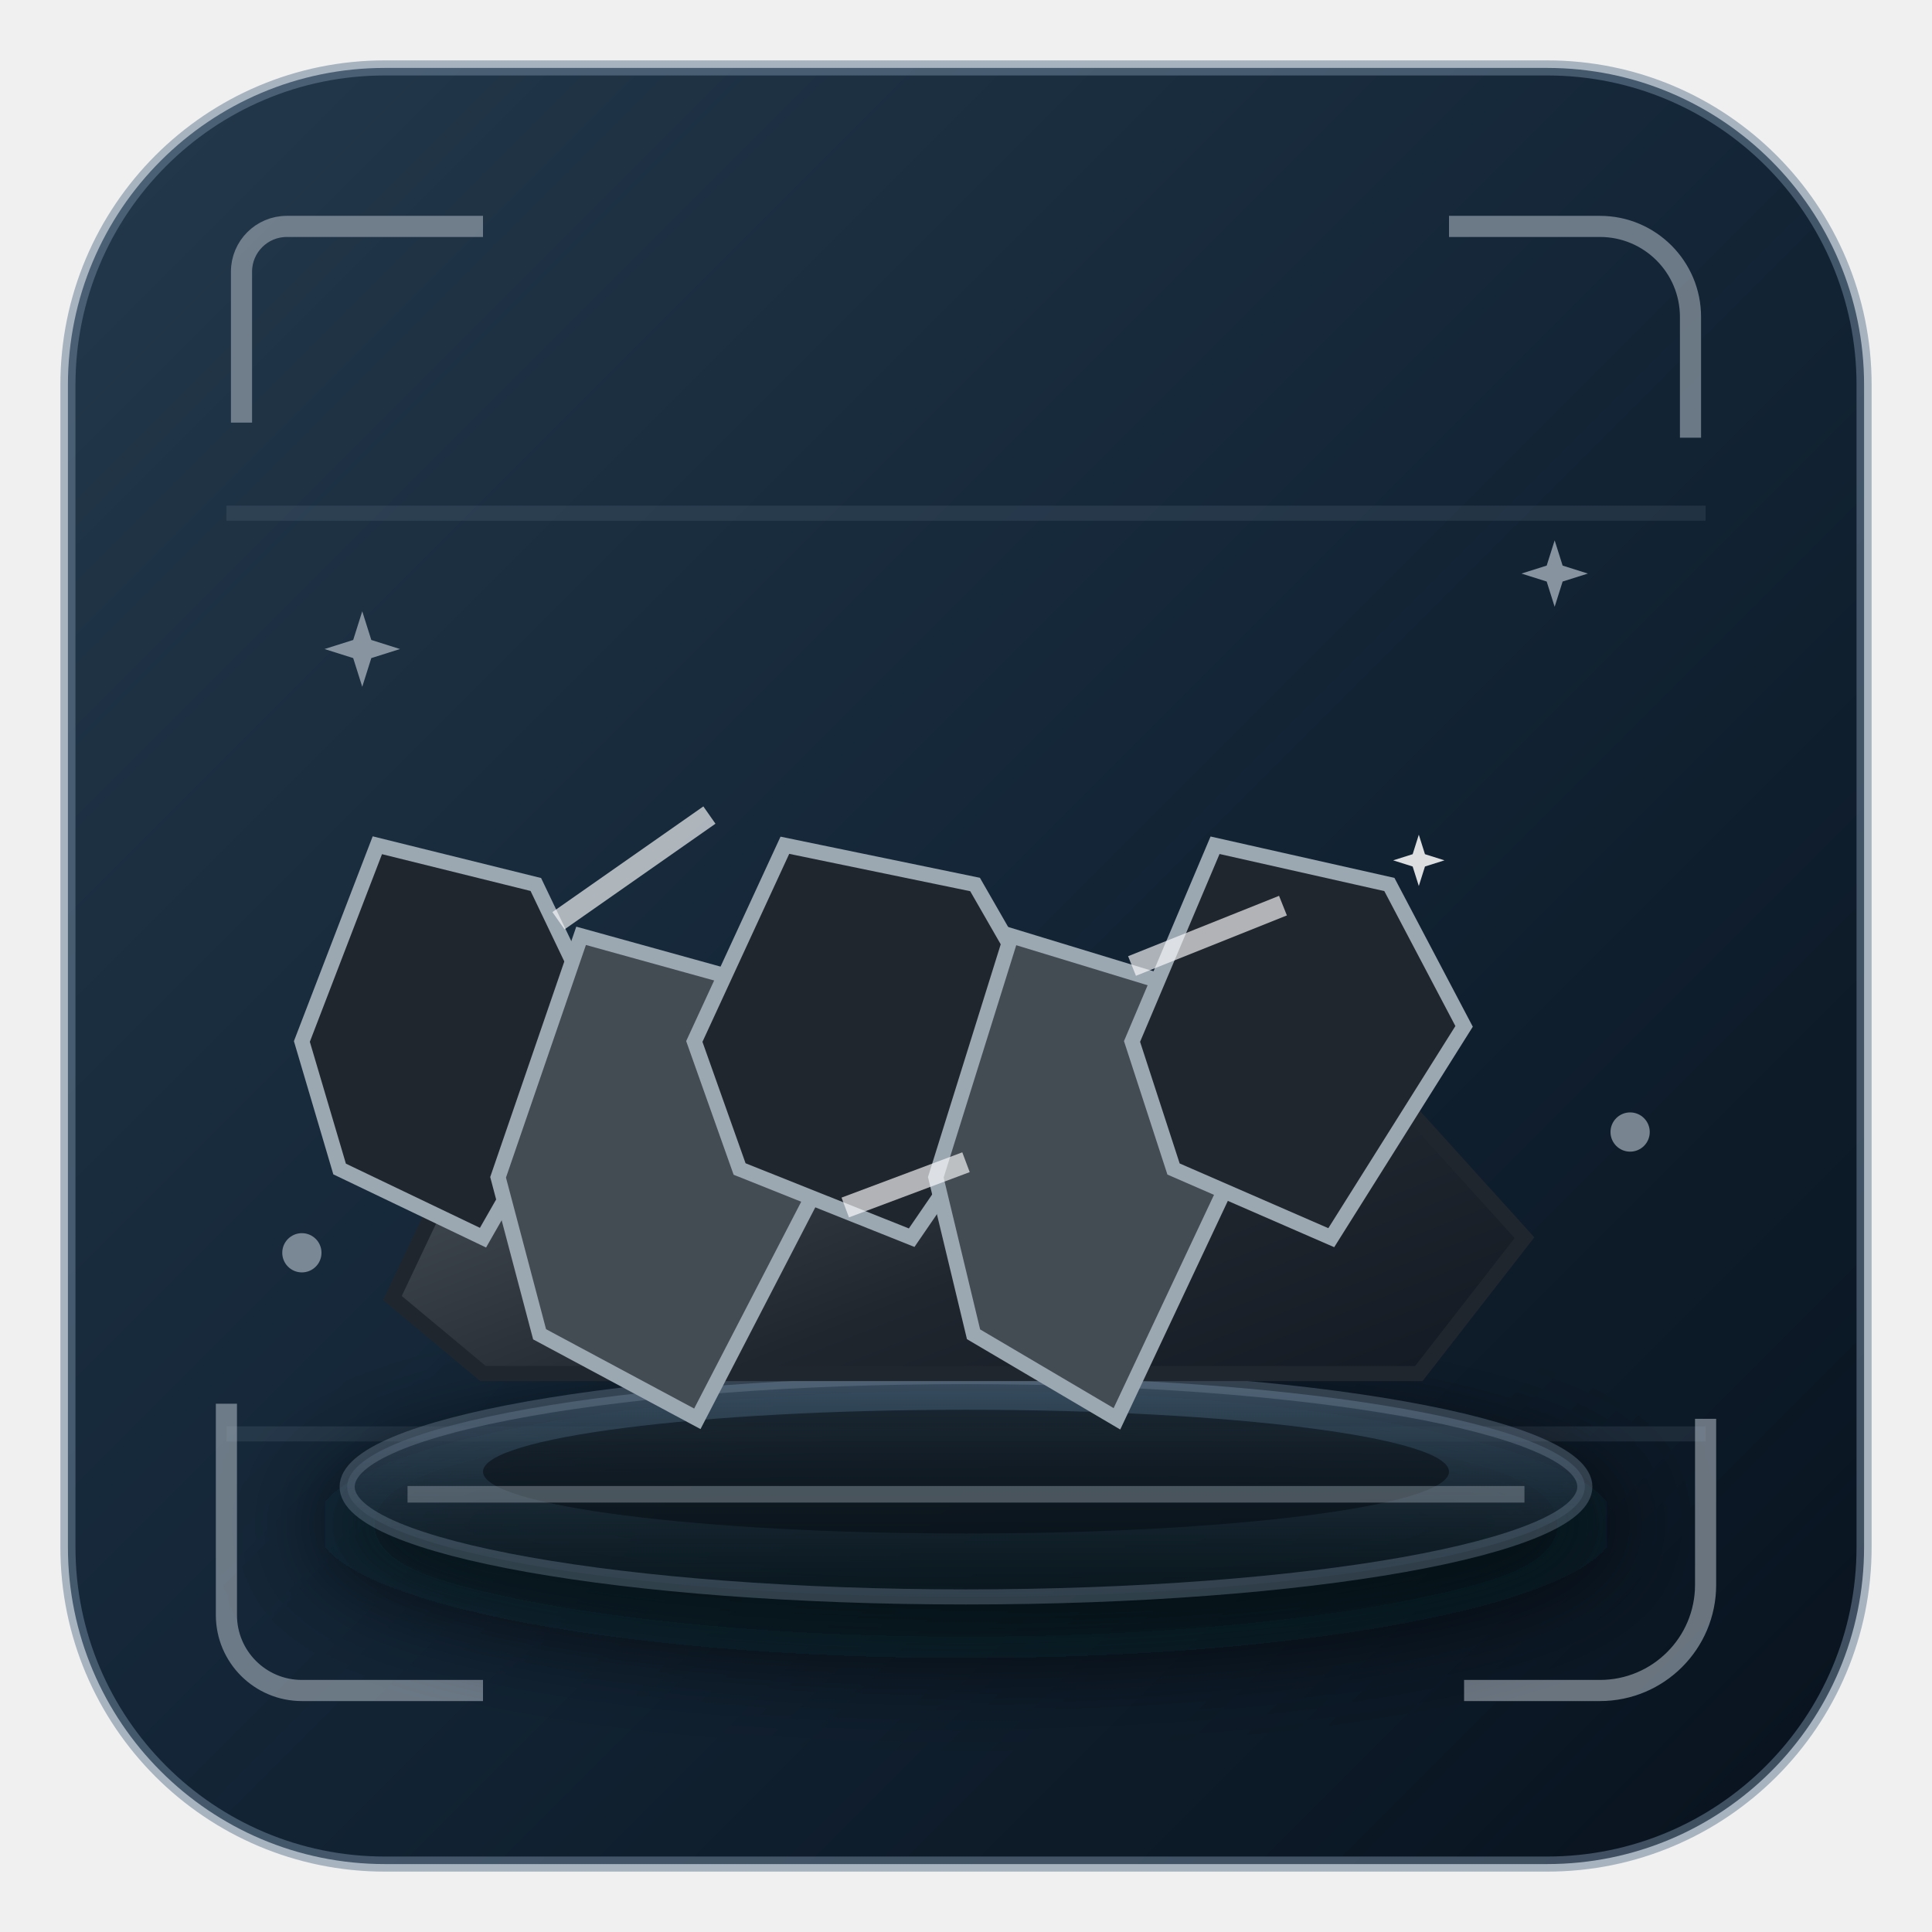
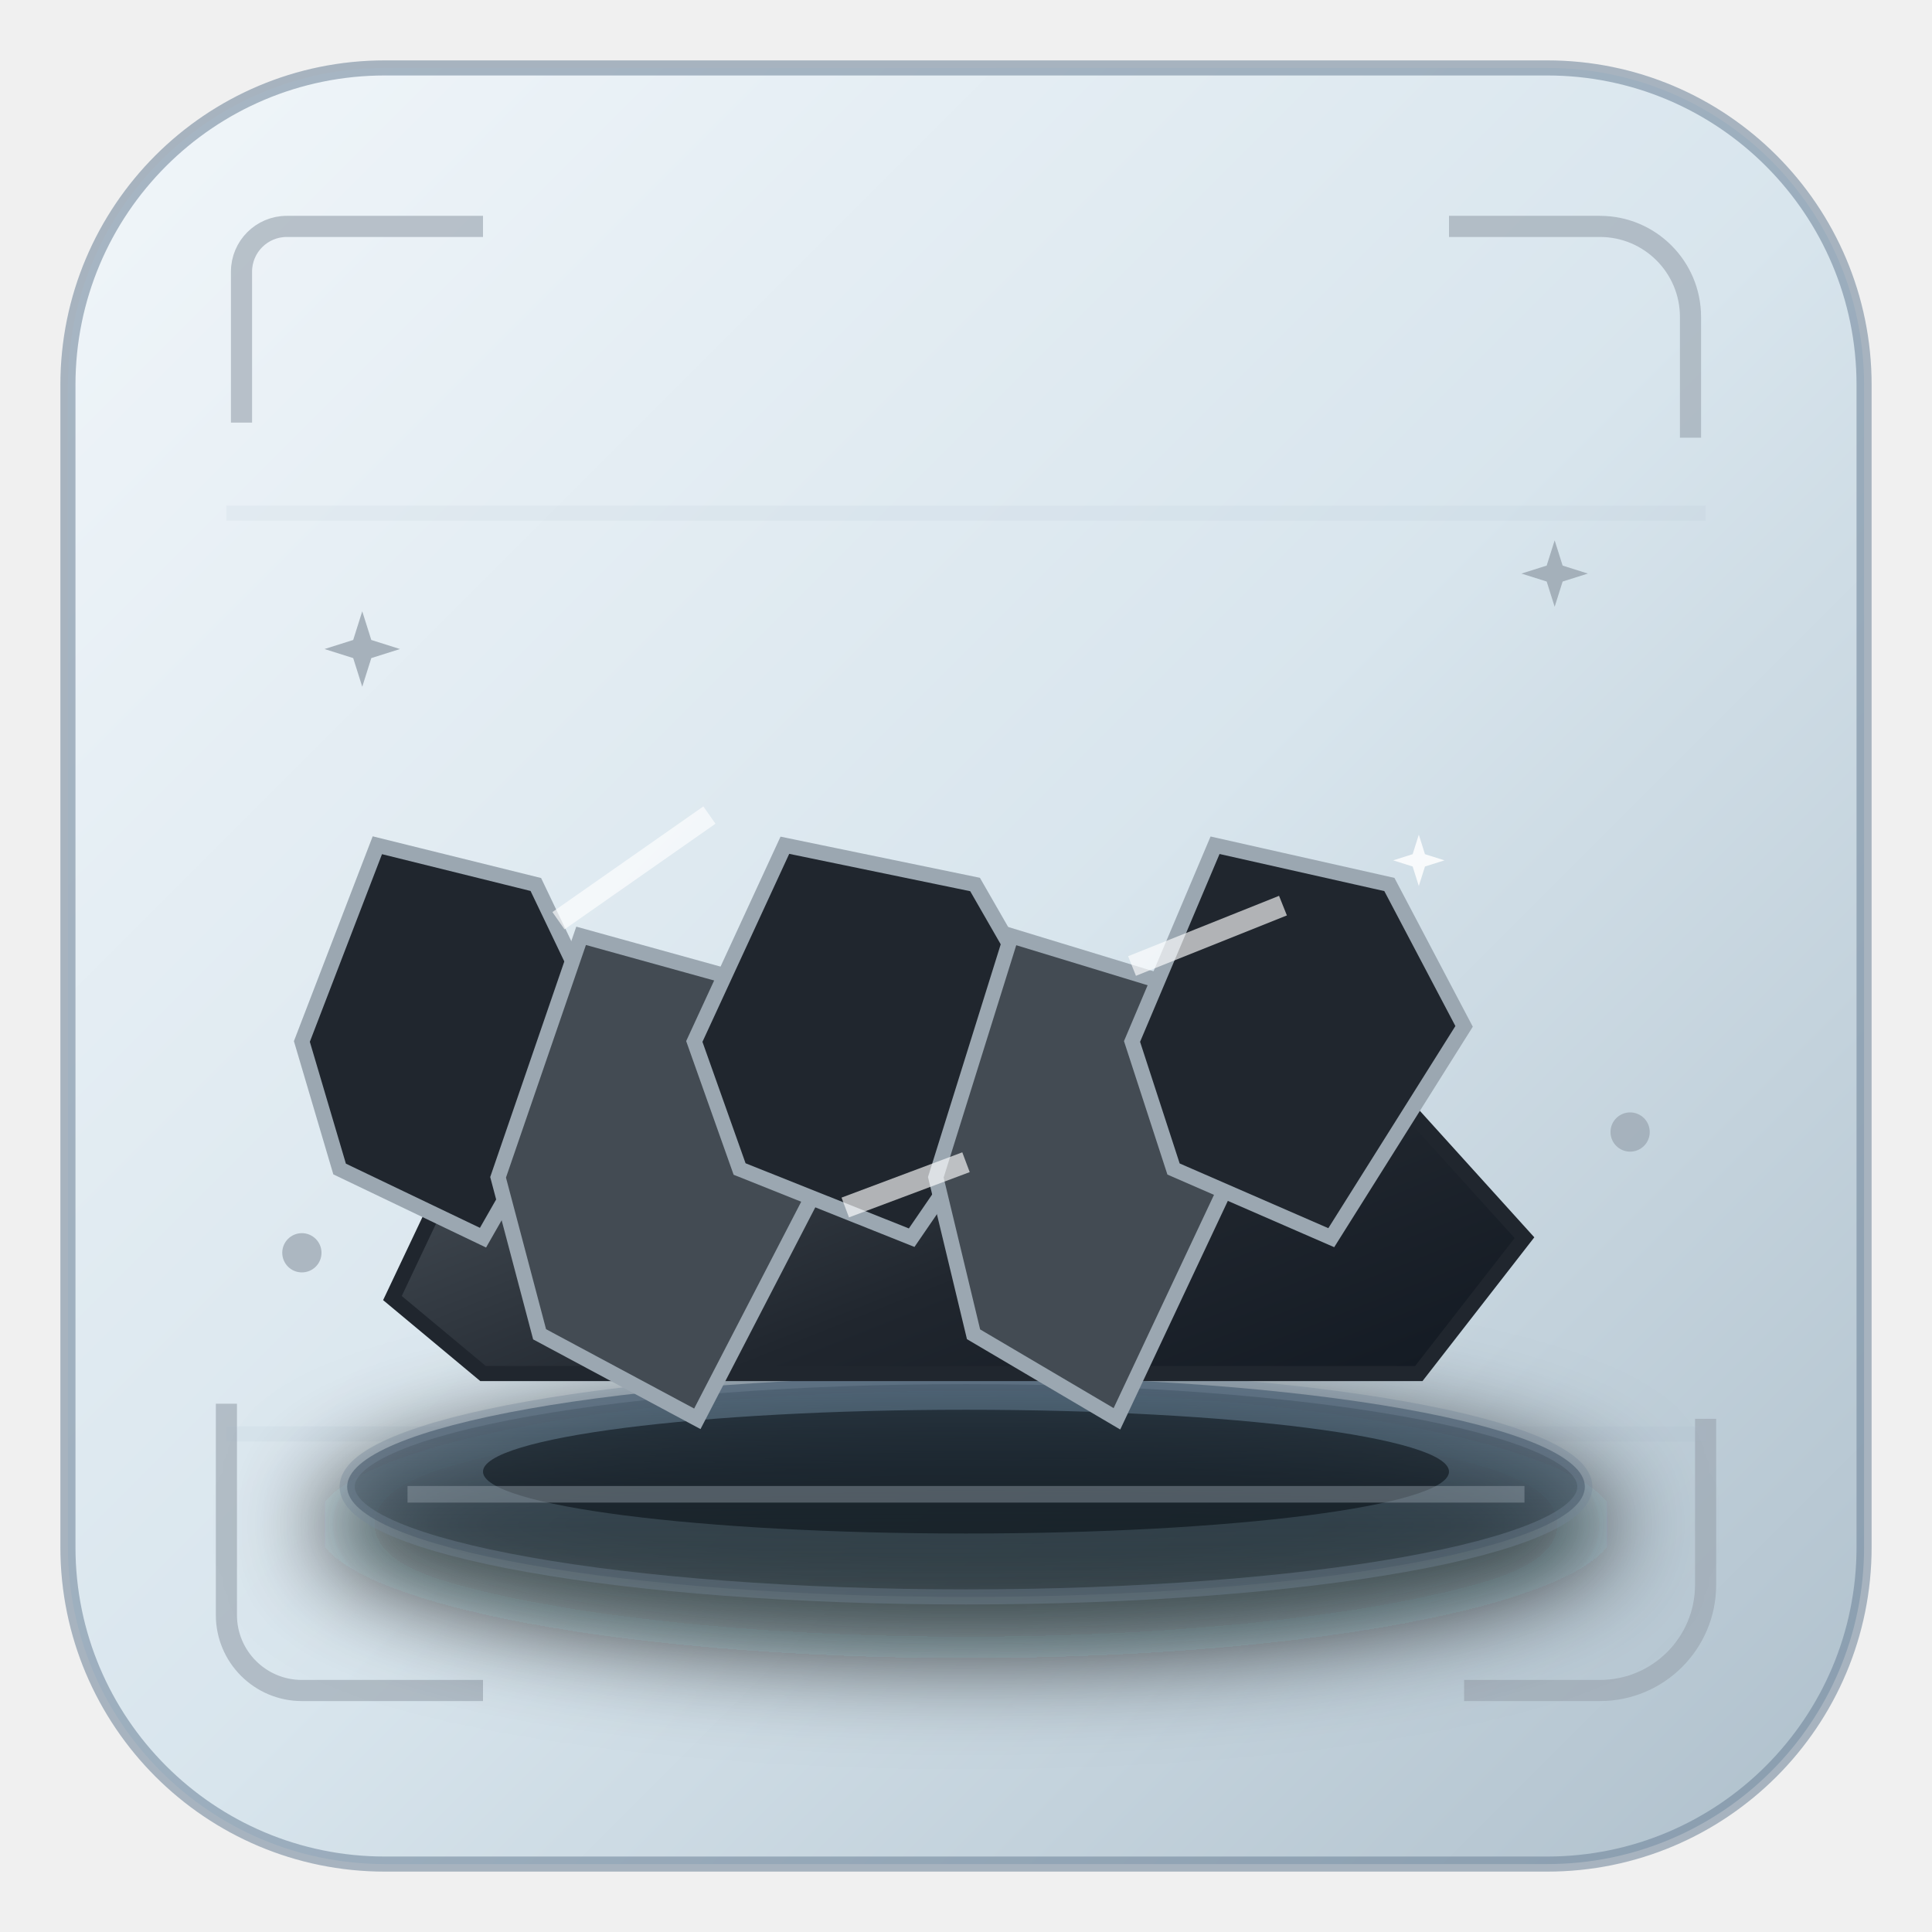
<svg xmlns="http://www.w3.org/2000/svg" width="128" height="128" viewBox="0 0 128 128" role="img" aria-labelledby="omega-chromite-title omega-chromite-desc" data-omega-icon-kind="resource" data-omega-icon-id="chromite">
  <defs>
    <linearGradient id="omega-chromite-bg" x1="0" y1="0" x2="1" y2="1">
-       <stop offset="0" stop-color="#24394c" />
-       <stop offset=".5" stop-color="#132536" />
-       <stop offset="1" stop-color="#08121d" />
+       <stop offset="0" stop-color="#f1f6fa" />
+       <stop offset=".52" stop-color="#d8e5ed" />
+       <stop offset="1" stop-color="#aebfcb" />
    </linearGradient>
    <linearGradient id="omega-chromite-metal" x1="0" y1="0" x2=".9" y2="1">
      <stop offset="0" stop-color="#9ba7b1" />
      <stop offset=".32" stop-color="#434b53" />
      <stop offset=".7" stop-color="#20262e" />
      <stop offset="1" stop-color="#141b24" />
    </linearGradient>
    <linearGradient id="omega-chromite-top" x1="0" y1="0" x2="1" y2="1">
      <stop offset="0" stop-color="#ffffff" stop-opacity=".9" />
      <stop offset=".22" stop-color="#9ba7b1" />
      <stop offset="1" stop-color="#434b53" />
    </linearGradient>
    <linearGradient id="omega-chromite-side" x1="0" y1="0" x2="1" y2=".7">
      <stop offset="0" stop-color="#434b53" />
      <stop offset="1" stop-color="#20262e" />
    </linearGradient>
    <linearGradient id="omega-chromite-floor" x1="0" y1="0" x2="0" y2="1">
      <stop offset="0" stop-color="#41576b" stop-opacity=".85" />
      <stop offset="1" stop-color="#172534" stop-opacity=".25" />
    </linearGradient>
    <filter id="omega-chromite-shadow" x="-40%" y="-40%" width="180%" height="200%">
      <feGaussianBlur stdDeviation="3.1" />
    </filter>
  </defs>
  <rect x="4.5" y="4.5" width="119" height="119" rx="21" fill="url(#omega-chromite-bg)" stroke="#6b8297" stroke-opacity=".55" stroke-width="1" />
  <path d="M16 28V18a3 3 0 0 1 3-3h13M96 15h10a6 6 0 0 1 6 6v8M15 93v14a5 5 0 0 0 5 5h12M97 112h9a7 7 0 0 0 7-7V94" fill="none" stroke="#9ba7b1" stroke-opacity=".65" stroke-width="1.4" />
  <path d="M15 34H113M15 95H113" stroke="#a5bac8" stroke-opacity=".11" />
  <ellipse cx="64" cy="101" rx="43" ry="8.8" fill="#02070d" opacity=".7" filter="url(#omega-chromite-shadow)" />
  <ellipse cx="64" cy="98.5" rx="41" ry="7.3" fill="url(#omega-chromite-floor)" stroke="#75889a" stroke-opacity=".38" />
  <ellipse cx="64" cy="97.5" rx="32" ry="4.1" fill="#030a10" opacity=".52" />
  <path d="M26 86 35 67 47 73 58 58 69 72 82 61 101 82 94 91H32Z" fill="url(#omega-chromite-metal)" stroke="#20262e" stroke-width="1" />
  <path d="M20 69 25 56 35.5 58.6 40 68 32 82 22.5 77.45Z" fill="#20262e" stroke="#9ba7b1" stroke-width="1" />
  <path d="M33 78 38.5 62 50.05 65.2 55 77 46.2 94 35.75 88.4Z" fill="#434b53" stroke="#9ba7b1" stroke-width="1" />
  <path d="M46 69 52 56 64.6 58.6 70 68 60.4 82 49 77.45Z" fill="#20262e" stroke="#9ba7b1" stroke-width="1" />
  <path d="M62 78 67 62 77.5 65.2 82 77 74 94 64.5 88.4Z" fill="#434b53" stroke="#9ba7b1" stroke-width="1" />
  <path d="M75 69 80.5 56 92.05 58.6 97 68 88.2 82 77.75 77.45Z" fill="#20262e" stroke="#9ba7b1" stroke-width="1" />
  <path d="M37 61 47 54M75 64 85 60M56 80 64 77" stroke="#fff" stroke-opacity=".65" stroke-width="1.4" />
  <path d="M24 40.5L24.6 42.4 26.5 43 24.6 43.6 24 45.5 23.4 43.6 21.5 43 23.4 42.4Z" fill="#9ba7b1" opacity=".85" />
  <path d="M103 35.8L103.528 37.472 105.2 38 103.528 38.528 103 40.2 102.472 38.528 100.8 38 102.472 37.472Z" fill="#9ba7b1" opacity=".85" />
  <path d="M94 55.3L94.408 56.592 95.7 57 94.408 57.408 94 58.7 93.592 57.408 92.3 57 93.592 56.592Z" fill="#fff" opacity=".85" />
  <path d="M27 99H101" stroke="#9ba7b1" stroke-opacity=".42" stroke-width="1.1" />
  <circle cx="20" cy="83" r="1.3" fill="#9ba7b1" opacity=".75" />
  <circle cx="108" cy="75" r="1.3" fill="#9ba7b1" opacity=".75" />
</svg>
